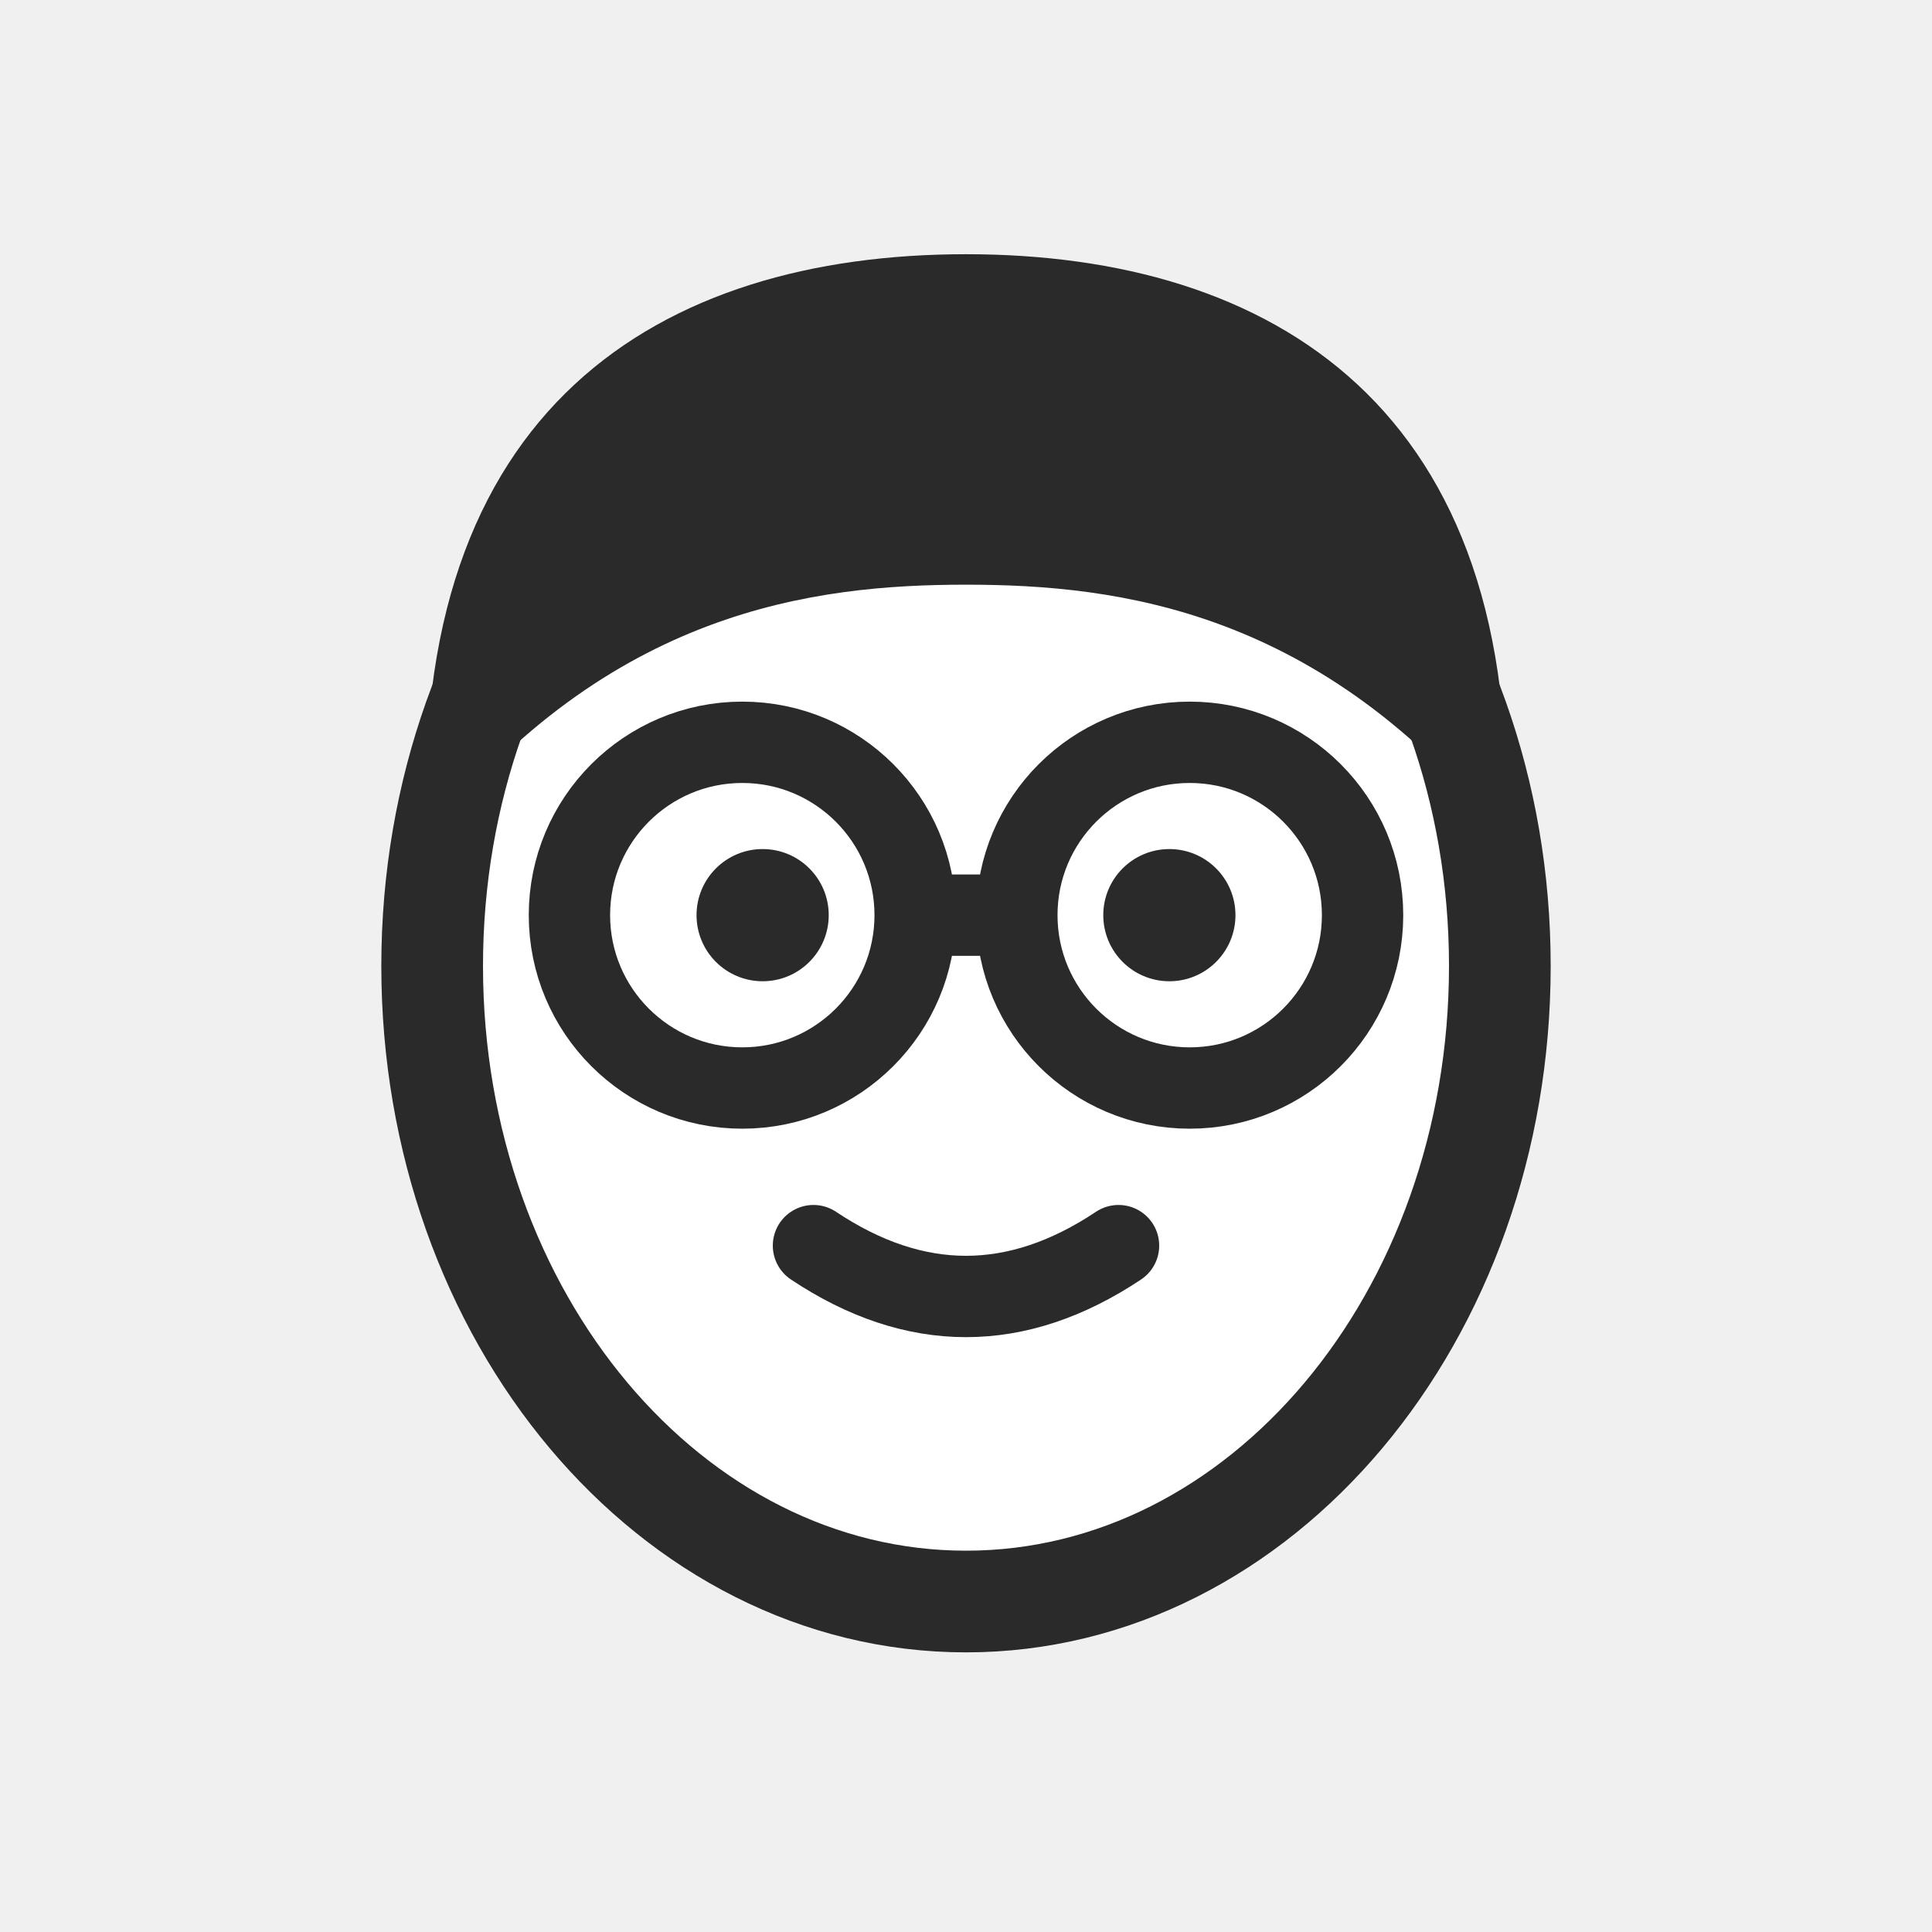
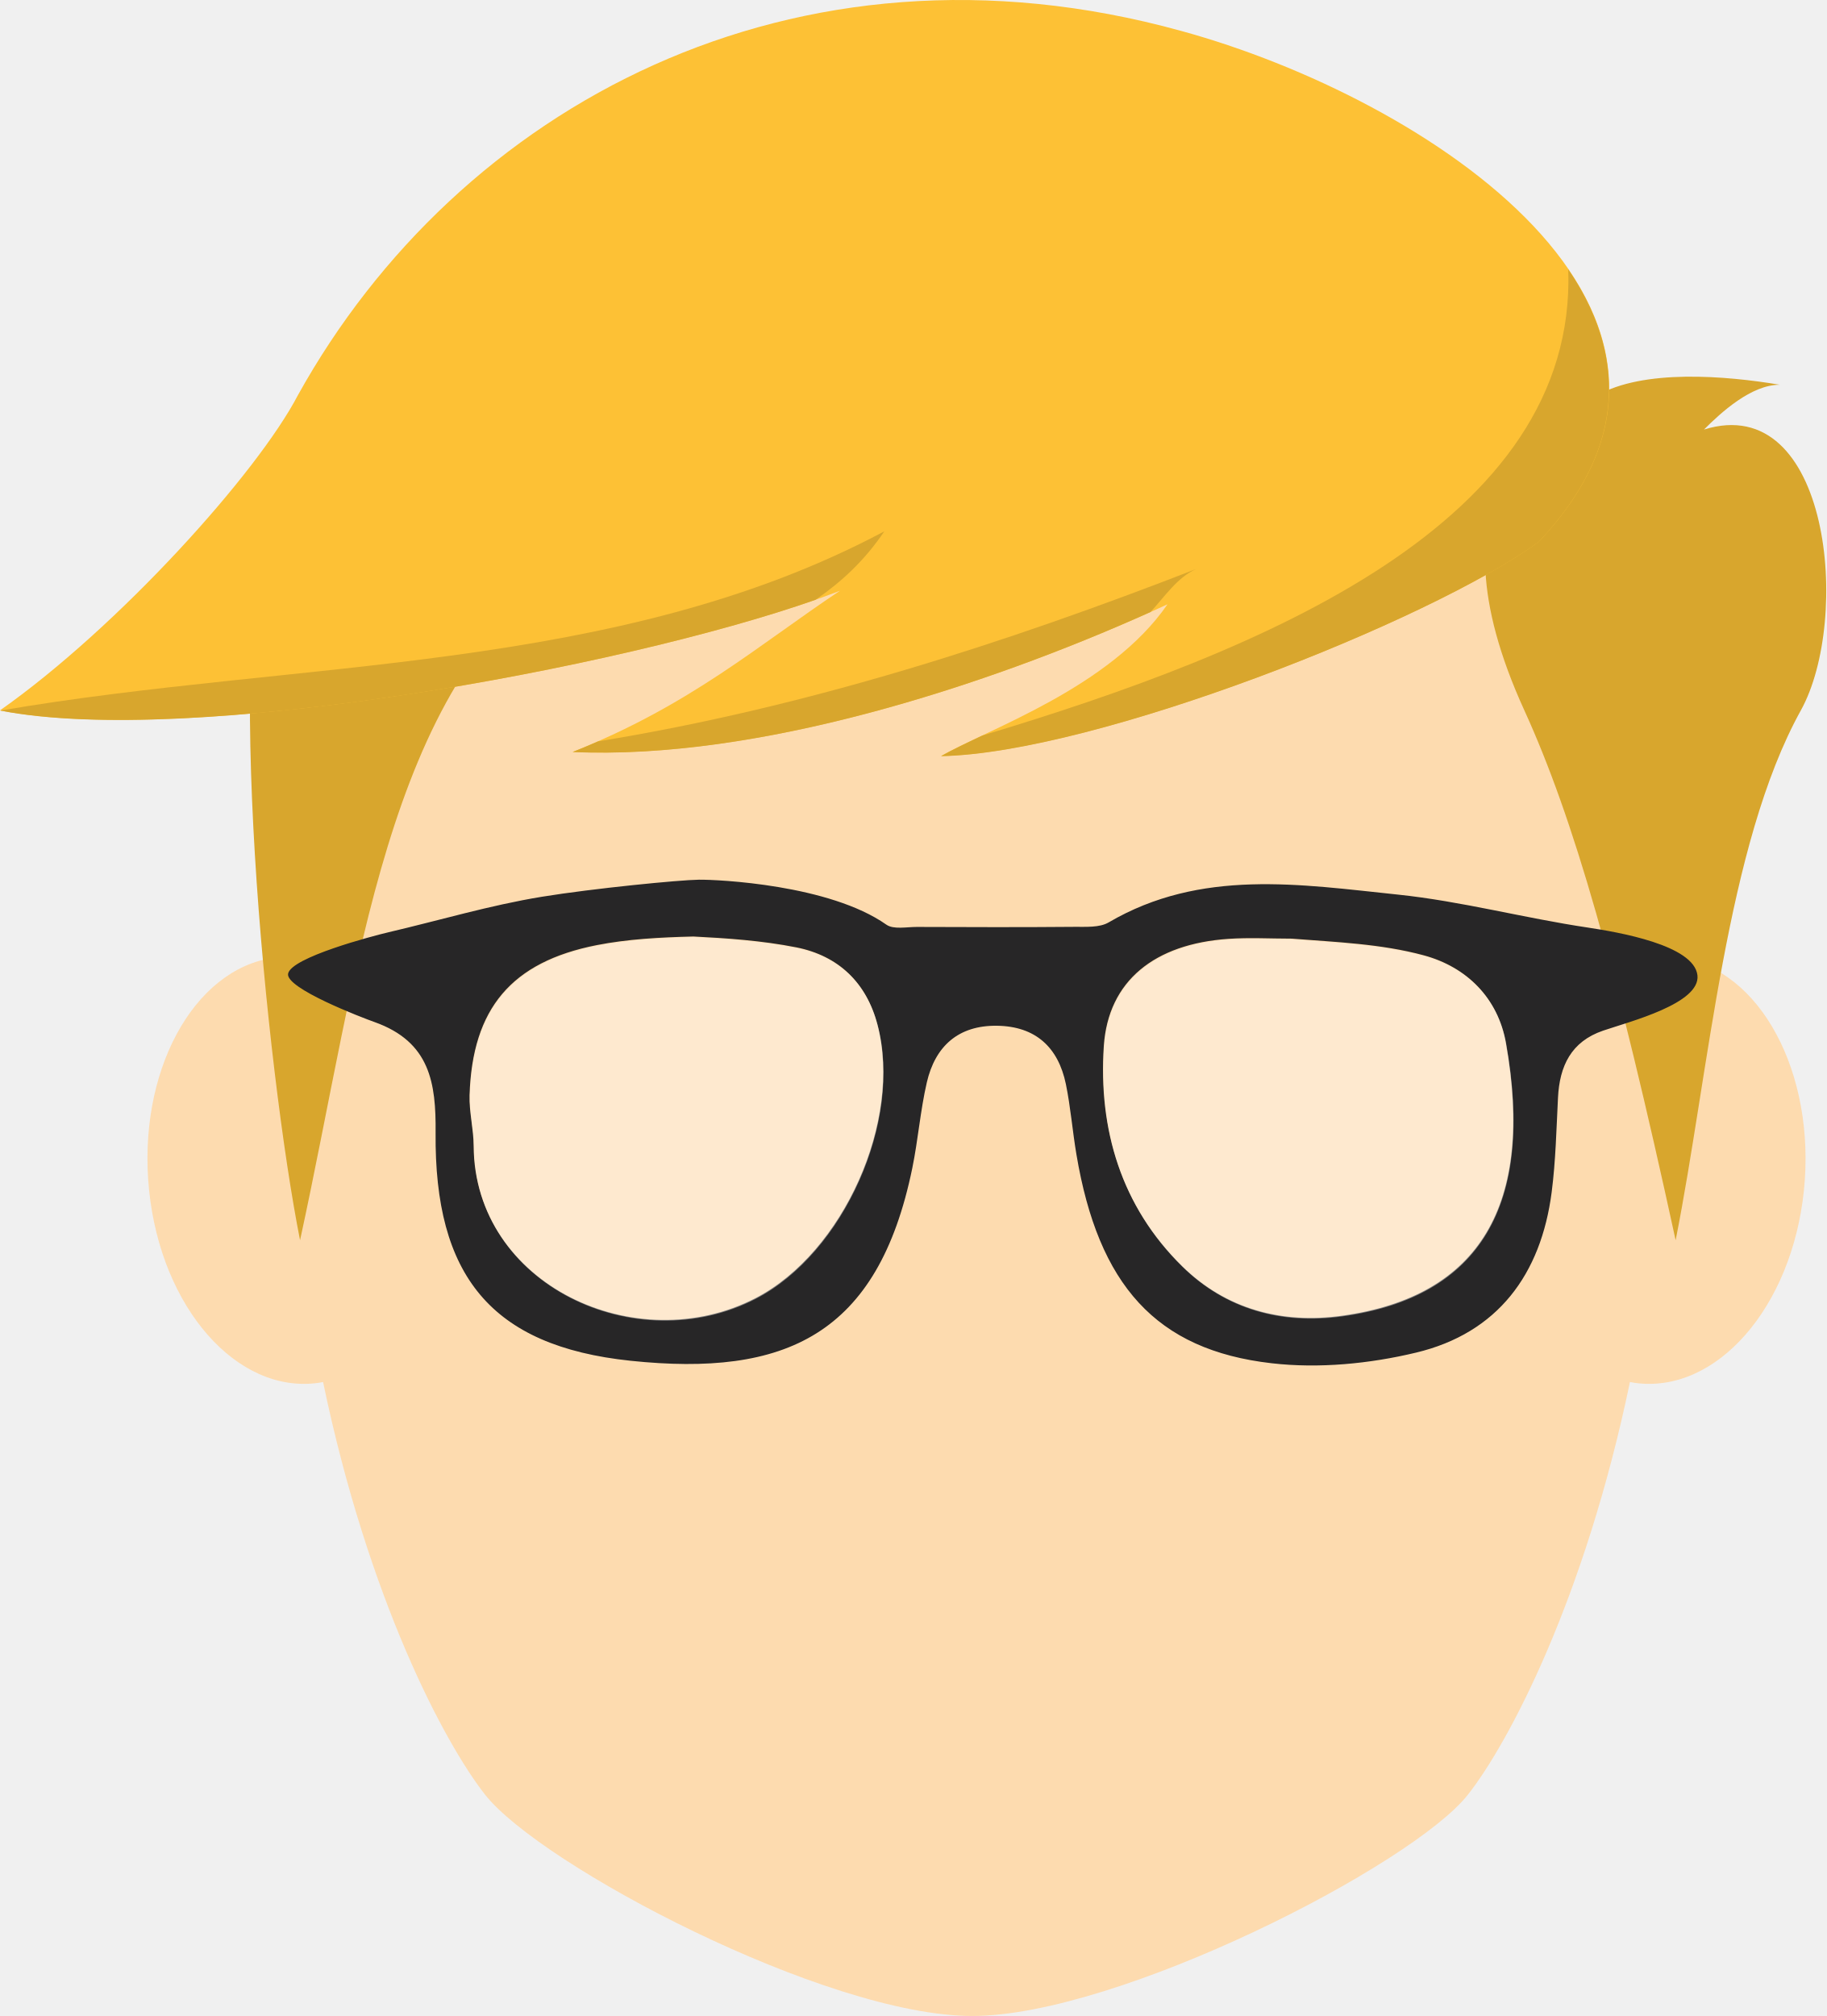
- <svg xmlns="http://www.w3.org/2000/svg" viewBox="6 7 36 38" width="48" height="48">
-   <ellipse cx="24" cy="26" rx="10.5" ry="12.5" fill="#FFFFFF" stroke="#2A2A2A" stroke-width="2" />
-   <circle cx="20" cy="25" r="1.3" fill="#2A2A2A" />
-   <circle cx="28" cy="25" r="1.3" fill="#2A2A2A" />
-   <path d="M21 31.5q3 2 6 0" fill="none" stroke="#2A2A2A" stroke-width="1.6" stroke-linecap="round" />
-   <path d="M13.4 23.5C13 15 18 12 24 12s11 3 10.6 11.5C31 19 27 18.5 24 18.5s-7 .5-10.6 5z" fill="#2A2A2A" />
-   <circle cx="19.6" cy="25" r="3.4" fill="none" stroke="#2A2A2A" stroke-width="1.6" />
-   <circle cx="28.4" cy="25" r="3.4" fill="none" stroke="#2A2A2A" stroke-width="1.6" />
-   <path d="M23 25h2" stroke="#2A2A2A" stroke-width="1.6" />
+ <svg xmlns="http://www.w3.org/2000/svg" width="29.595mm" height="32.665mm" viewBox="0 0 29.595 32.665" version="1.1" id="svg1">
+   <defs id="defs1" />
+   <g id="layer1" transform="translate(-90.26019,-14.96533)">
+     <g id="g70" transform="matrix(0.2645833,0,0,0.2645833,95.06717,19.2827)">
+       <g id="g52" transform="translate(-50.77184,-251.265)">
+ 			
+ 		</g>
+       <g id="g56" transform="translate(-638.9669,-448.1946)">
+         <path style="fill:#fddbaf" d="m 723.634,490.528 c -0.273,-0.037 -0.546,-0.054 -0.815,-0.057 -1.384,-41.936 -26.044,-47.683 -42.479,-47.683 -16.438,0 -40.56,5.747 -41.943,47.683 -0.271,0.003 -0.543,0.02 -0.815,0.057 -4.969,0.683 -8.396,7.063 -7.65,14.254 0.743,7.19 5.378,12.464 10.349,11.783 0.102,-0.013 0.204,-0.033 0.306,-0.053 2.774,13.319 7.426,22.084 9.912,25.256 3.396,4.332 20.882,13.566 29.843,13.566 8.959,0 26.982,-9.234 30.377,-13.566 2.487,-3.172 7.138,-11.937 9.913,-25.256 0.102,0.019 0.204,0.04 0.307,0.053 4.971,0.681 9.603,-4.594 10.348,-11.783 0.742,-7.191 -2.683,-13.571 -7.653,-14.254 z" id="path54" />
+         <g id="g113" transform="matrix(1.101077,0,0,1,133.7669,-184.179)">
+           <g id="g106">
+             <g id="g105">
+               <path style="fill:#d8a62d;fill-opacity:1" d="m 541.326,639.617 c -2.988,-0.551 -7.601,-0.982 -10.184,0.671 -2.863,1.832 -9.69,5.609 -4.023,19.272 2.732,6.593 5.102,15.682 8.415,32.447 1.862,-10.338 2.81,-24.189 6.964,-32.447 2.811,-5.585 1.635,-19.604 -5.388,-17.199 0.967,-1.065 2.637,-2.744 4.216,-2.744 z" id="path105" />
+             </g>
+           </g>
+           <g id="g107">
+             <path style="fill:#d8a62d;fill-opacity:1" d="m 468.727,627.604 c 2.989,-0.547 7.6,-0.98 10.178,0.673 2.866,1.832 7.618,12.765 -5.13,22.407 -10.006,7.573 -11.443,24.558 -14.761,41.323 -1.86,-10.338 -4.33,-37.459 -1.521,-45.354 1.579,-4.634 8.425,-18.704 15.443,-16.301 -0.96,-1.07 -2.63,-2.748 -4.209,-2.748 z" id="path106" />
+           </g>
+           <g id="g112">
+             <g id="g108">
+               <path style="fill:#fdc135;fill-opacity:1" d="m 489.049,652.233 c -4.508,3.3 -8.288,6.989 -14.868,9.87 10.583,0.515 23.712,-4.282 33.086,-9.04 -3.186,5.105 -10.003,7.651 -12.594,9.292 8.588,-0.187 27.225,-8.284 33.247,-13.122 12.018,-14.003 -6.199,-27.158 -19.909,-31.289 -21.559,-6.548 -40.212,4.673 -49.105,22.29 -2.266,4.798 -10.003,14.232 -16.583,19.326 10.939,2.362 36.557,-2.981 46.726,-7.327 z" id="path107" />
+             </g>
+             <g id="g109">
+               <path style="fill:#d8a62d;fill-opacity:1" d="m 475.592,661.457 c -0.46,0.221 -0.926,0.439 -1.415,0.653 10.241,0.501 22.848,-3.977 32.146,-8.575 0.802,-0.961 1.496,-2.122 2.53,-2.63 -10.536,4.508 -21.623,8.47 -33.261,10.552 z" id="path108" />
+             </g>
+             <g id="g110">
+               <path style="fill:#d8a62d;fill-opacity:1" d="m 491.515,648.594 c -14.908,8.744 -32.632,7.844 -49.174,10.979 10.491,2.25 34.43,-2.56 45.349,-6.786 1.446,-1.103 2.722,-2.393 3.825,-4.193 z" id="path109" />
+             </g>
+             <g id="g111">
+               <path style="fill:#d8a62d;fill-opacity:1" d="m 529.56,632.553 c 0.492,15.546 -17.001,23.388 -32.593,28.547 -0.915,0.477 -1.716,0.896 -2.296,1.263 8.587,-0.185 27.224,-8.284 33.245,-13.12 5.082,-5.924 4.746,-11.69 1.644,-16.69 z" id="path110" />
+             </g>
+           </g>
+         </g>
+       </g>
+       <g id="g118" transform="translate(-638.9669,-448.1946)">
+         <g id="g115">
+           <path style="fill:#272627" d="m 663.609,485.749 c 1.166,-0.014 8.002,0.304 11.48,2.754 0.442,0.309 1.238,0.137 1.871,0.139 3.217,0.013 6.436,0.022 9.654,-0.006 0.703,-0.006 1.531,0.056 2.088,-0.271 5.65,-3.31 11.731,-2.328 17.705,-1.705 3.91,0.408 7.75,1.44 11.644,2.02 1.83,0.277 6.498,1.061 6.715,2.921 0.197,1.73 -4.131,2.83 -5.779,3.392 -1.959,0.67 -2.666,2.167 -2.762,4.104 -0.098,1.931 -0.141,3.874 -0.387,5.784 -0.652,5.041 -3.31,8.637 -8.314,9.831 -2.846,0.682 -5.941,0.983 -8.834,0.65 -7.1,-0.81 -10.617,-4.804 -11.961,-12.789 -0.242,-1.433 -0.355,-2.889 -0.646,-4.307 -0.467,-2.254 -1.856,-3.54 -4.219,-3.573 -2.367,-0.031 -3.787,1.254 -4.299,3.475 -0.398,1.726 -0.533,3.51 -0.889,5.245 -2.104,10.244 -7.783,12.789 -17.256,11.796 -8.566,-0.899 -12.021,-5.232 -11.941,-13.97 0.029,-3.038 -0.338,-5.559 -3.738,-6.771 -0.783,-0.277 -5.465,-2.07 -5.297,-2.961 0.186,-1.002 5.189,-2.314 6.154,-2.54 3.129,-0.731 6.193,-1.648 9.377,-2.171 3.162,-0.516 8.468,-1.034 9.634,-1.047 z m -0.343,3.478 c -2.074,0.052 -4.033,0.159 -5.916,0.528 -5.229,1.027 -7.621,3.888 -7.791,9.177 -0.033,1.034 0.246,2.079 0.25,3.12 0.043,8.478 9.949,13.122 17.283,9.313 5.361,-2.786 8.988,-10.869 7.449,-16.741 -0.672,-2.577 -2.391,-4.217 -4.961,-4.73 -2.115,-0.42 -4.285,-0.564 -6.314,-0.667 z m 36.638,0.131 v 0 c -1.287,0 -2.586,-0.075 -3.869,0.014 -4.506,0.307 -7.361,2.56 -7.629,6.563 -0.34,5.097 1.063,9.806 4.791,13.472 2.67,2.631 6.094,3.56 9.801,3.044 8.455,-1.171 11.785,-6.836 10.035,-16.702 -0.486,-2.751 -2.389,-4.655 -5.033,-5.37 -2.613,-0.707 -5.369,-0.808 -8.096,-1.021 z" id="path115" />
+         </g>
+         <g style="opacity:0.4" id="g117">
+           <path style="fill:#ffffff" d="m 663.284,489.267 c -2.073,0.052 -4.032,0.159 -5.916,0.528 -5.229,1.027 -7.621,3.888 -7.791,9.177 -0.033,1.034 0.246,2.079 0.251,3.12 0.043,8.478 9.948,13.122 17.283,9.314 5.361,-2.786 8.987,-10.869 7.448,-16.741 -0.672,-2.577 -2.39,-4.217 -4.96,-4.73 -2.115,-0.421 -4.285,-0.565 -6.315,-0.668 z" id="path116" />
+           <path style="fill:#ffffff" d="m 699.924,489.398 v 0 c -1.288,0 -2.586,-0.075 -3.87,0.014 -4.505,0.307 -7.36,2.56 -7.629,6.563 -0.339,5.097 1.063,9.806 4.791,13.472 2.671,2.631 6.095,3.56 9.802,3.044 8.455,-1.171 11.784,-6.836 10.035,-16.702 -0.486,-2.751 -2.389,-4.655 -5.033,-5.37 -2.614,-0.707 -5.371,-0.808 -8.096,-1.021 z" id="path117" />
+         </g>
+       </g>
+     </g>
+   </g>
</svg>
